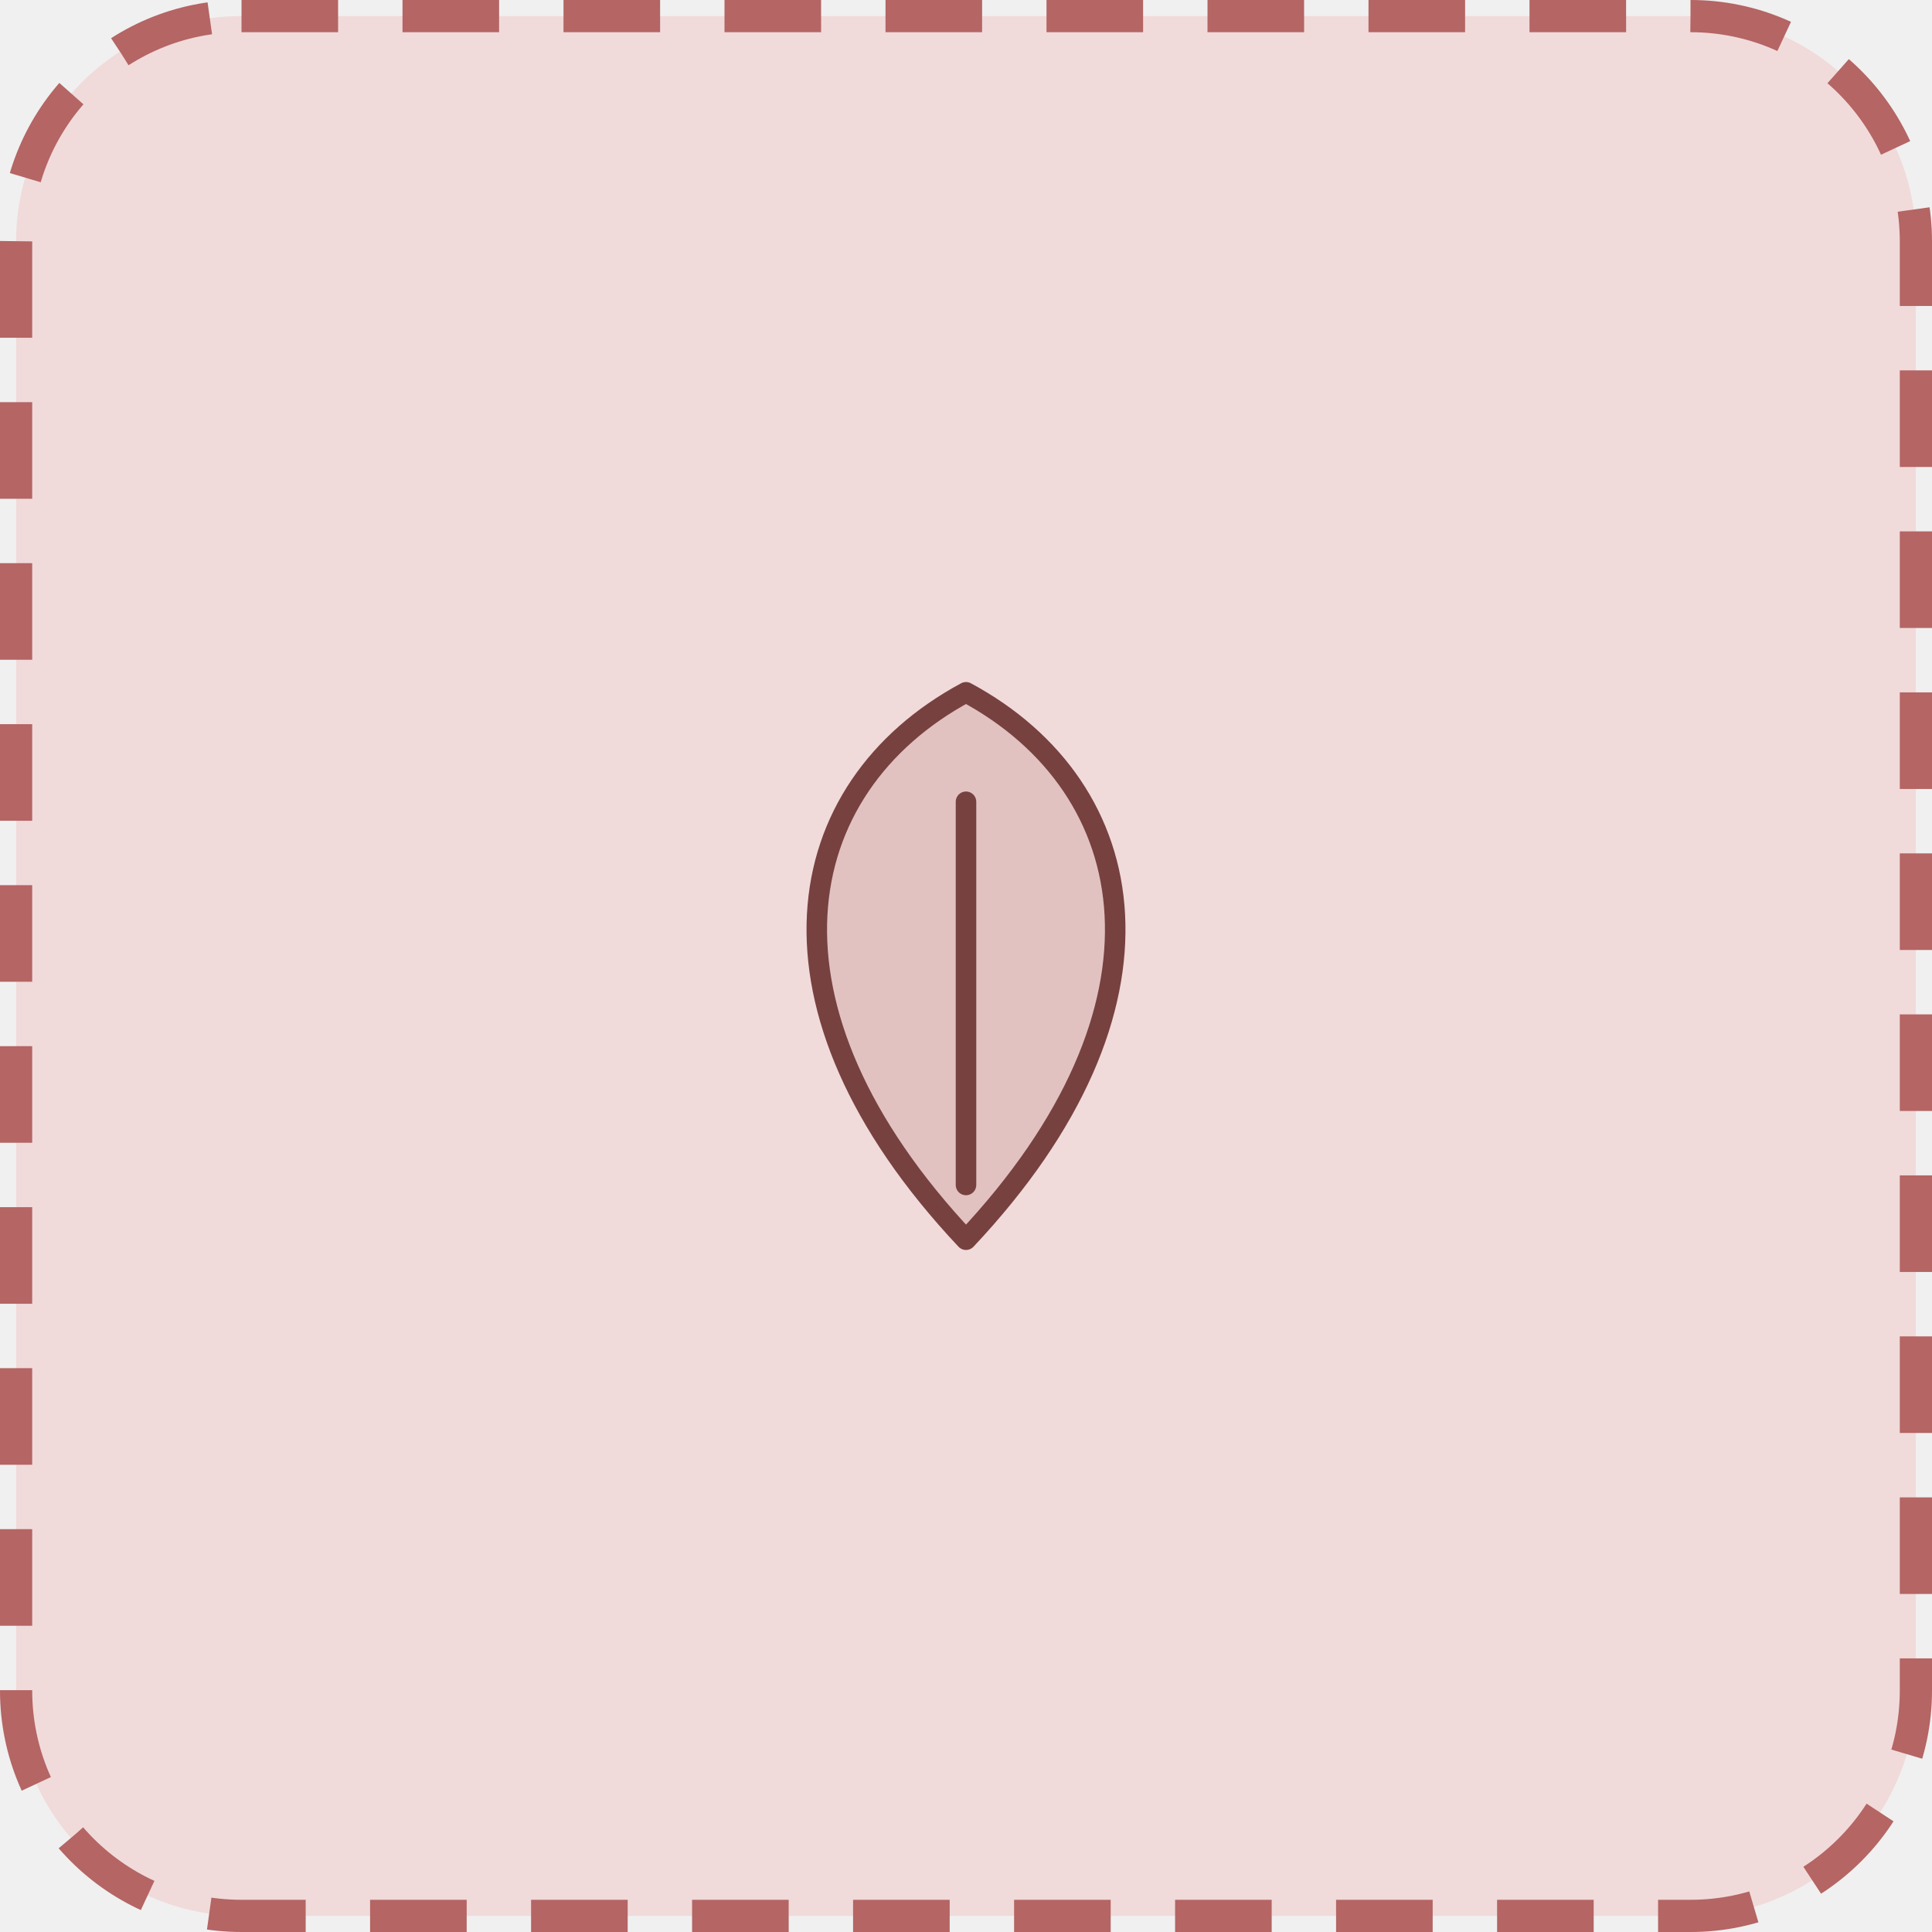
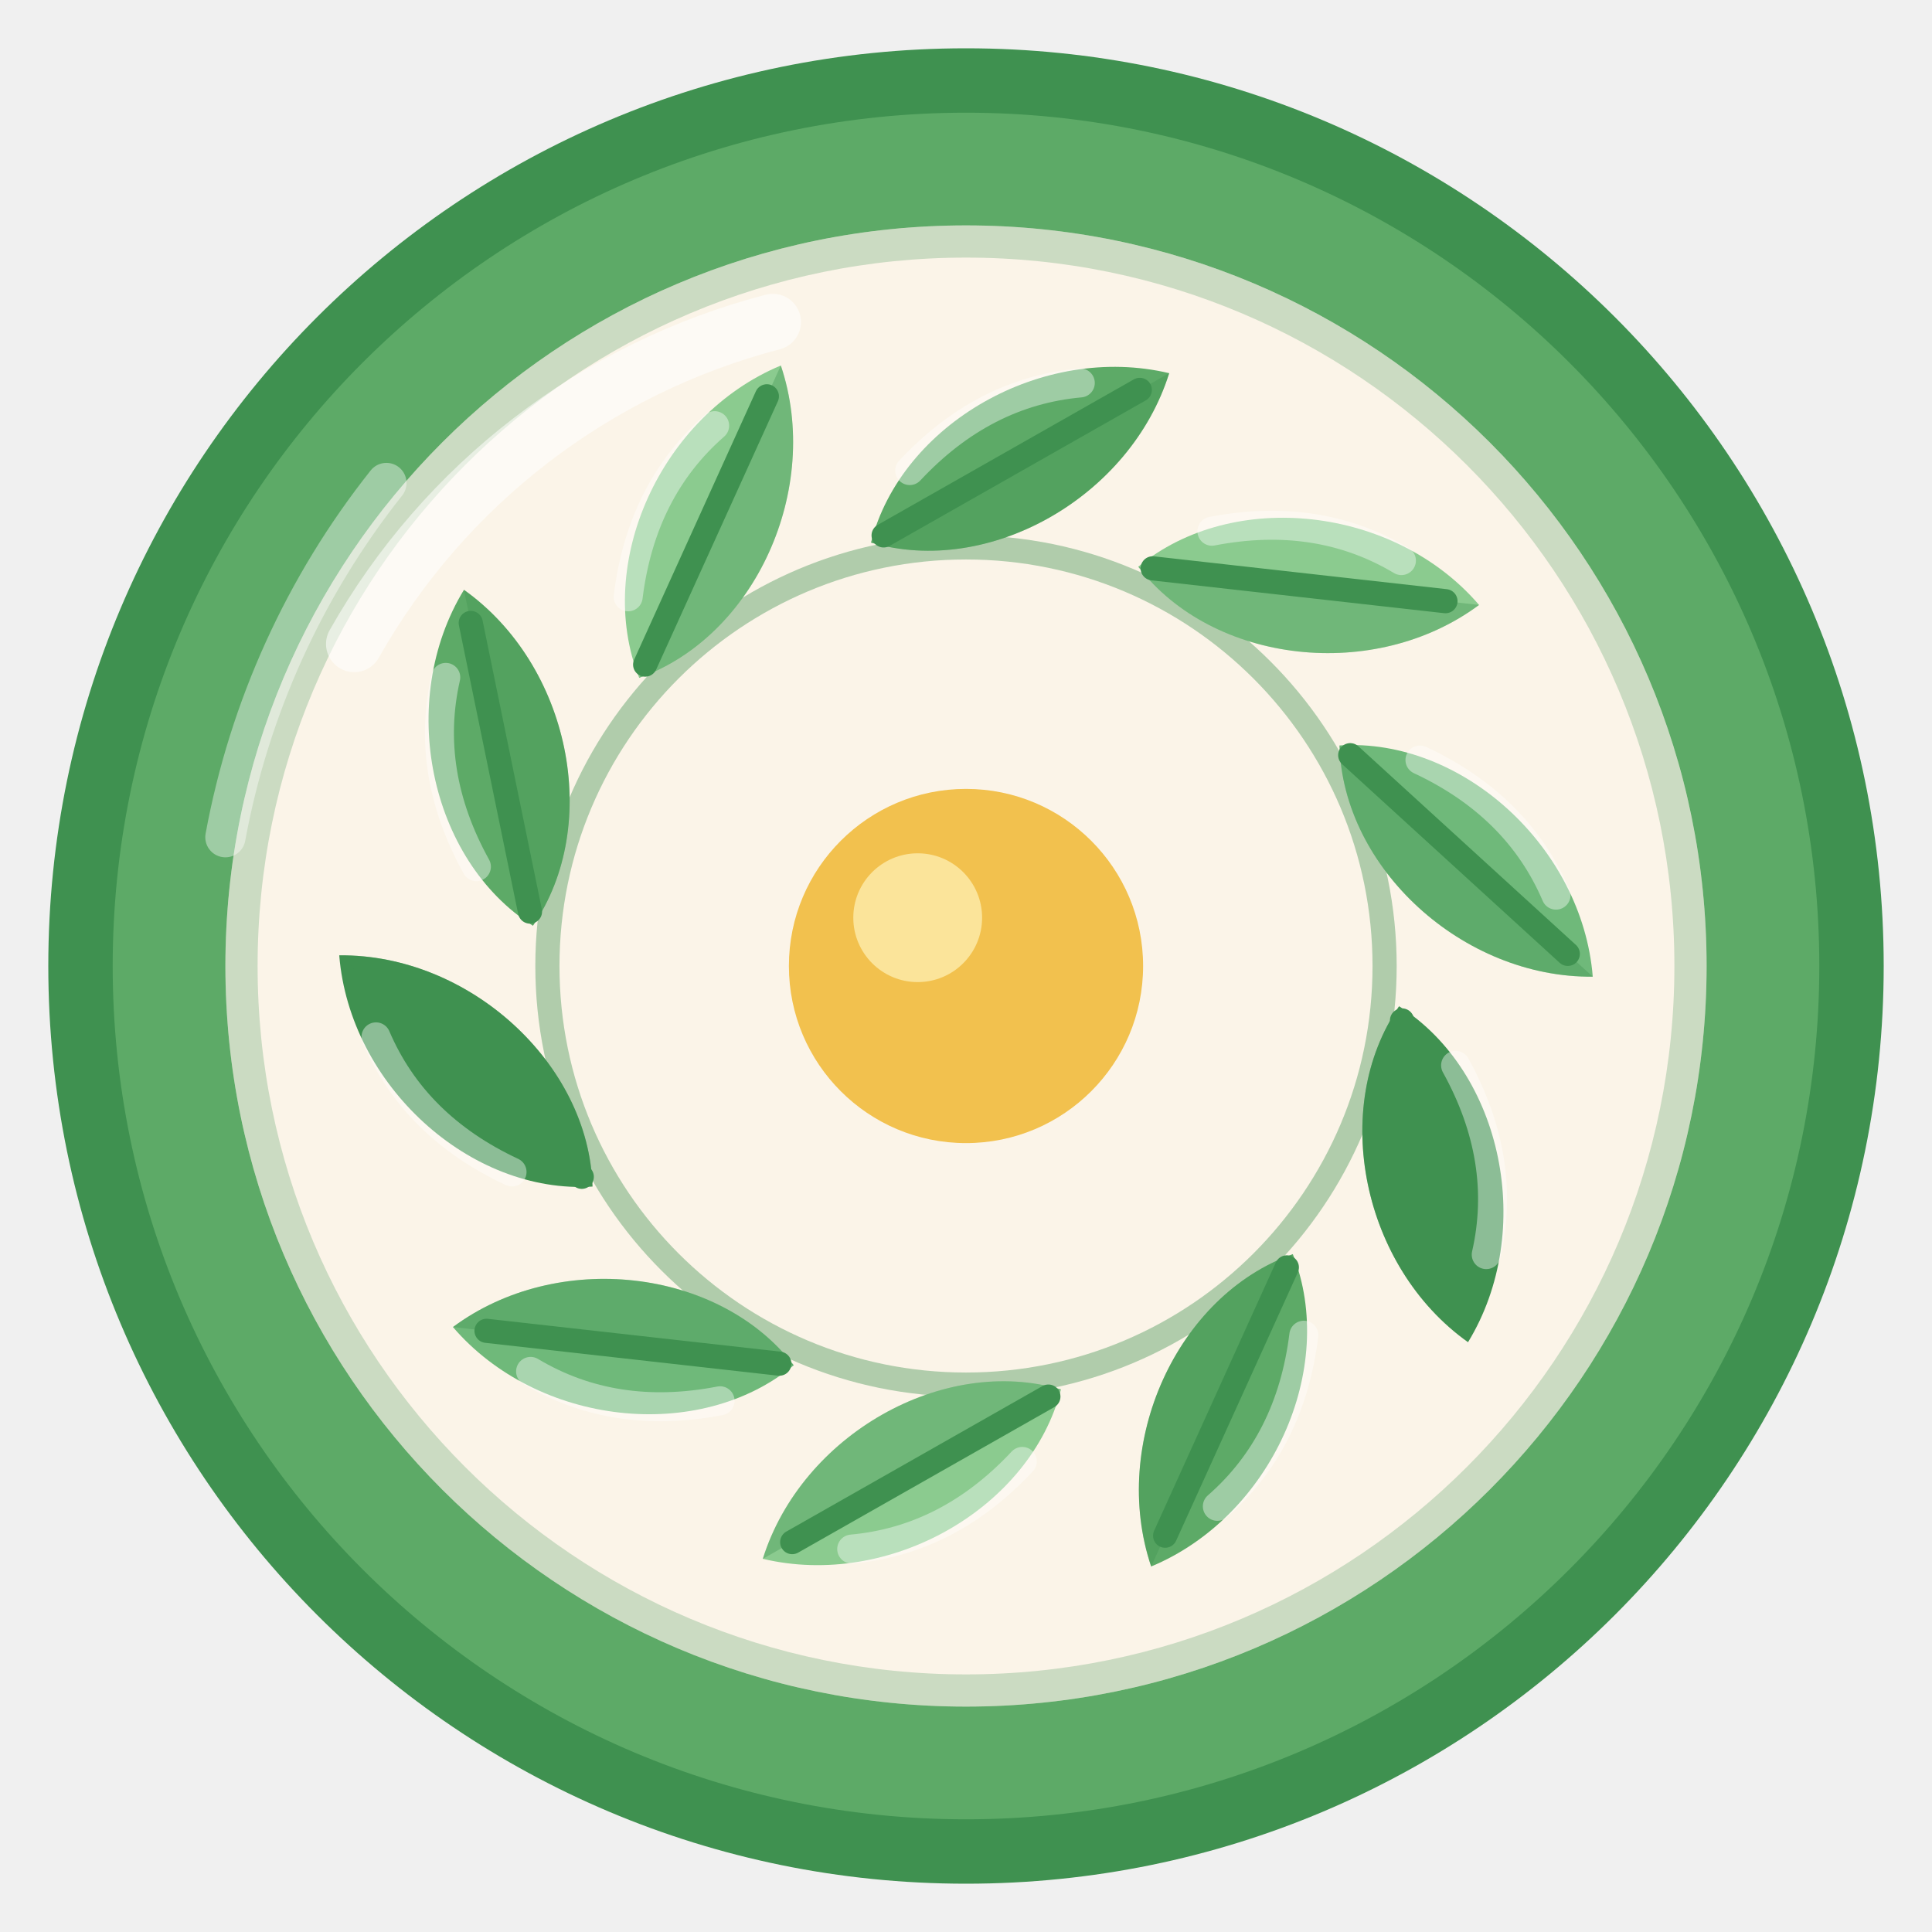
- <svg xmlns="http://www.w3.org/2000/svg" width="120" height="120" viewBox="0 0 120 120">
-   <rect x="1" y="1" width="118" height="118" rx="14" fill="hsl(1 45% 90%)" stroke="hsl(1 35% 55%)" stroke-width="2" stroke-dasharray="6 4" />
-   <g transform="translate(39.6 39.6) scale(0.425)" fill="hsl(1 35% 82%)" stroke="hsl(1 30% 36%)" stroke-width="3" stroke-linejoin="round" stroke-linecap="round">
-     <path d="M48 8C74 22 80 54 48 88C16 54 22 22 48 8Z" />
-     <path d="M48 24V80" fill="none" />
+ <svg xmlns="http://www.w3.org/2000/svg" width="120" height="120" viewBox="0 0 120 120" role="img">
+   <circle cx="60" cy="60" r="57" fill="#3F9150" />
+   <circle cx="60" cy="60" r="53" fill="#5DAA67" />
+   <circle cx="60" cy="60" r="46" fill="#fbf4e8" />
+   <circle cx="60" cy="60" r="45" fill="none" stroke="#3F9150" stroke-opacity=".25" stroke-width="2" />
+   <path d="M22 40A42 42 0 0 1 48 20" fill="none" stroke="#fff" stroke-opacity=".55" stroke-width="3.5" stroke-linecap="round" />
+   <path d="M14 52A50 50 0 0 1 24 30" fill="none" stroke="#fff" stroke-opacity=".4" stroke-width="2.5" stroke-linecap="round" />
+   <circle cx="60" cy="60" r="26" fill="none" stroke="#3F9150" stroke-width="1.5" opacity=".4" />
+   <g transform="translate(54.1 33.7) rotate(-29.6)">
+     <path d="M0 0C5.3 -5.5 15.4 -5.5 21.3 0C15.4 5.5 5.3 5.5 0 0Z" fill="#5DAA67" />
+     <path d="M0 0C5.3 5.5 15.4 5.5 21.3 0Z" fill="#3F9150" opacity=".35" />
+     <path d="M4.3 -2.7Q10.7 -4.7 16.2 -2.2" fill="none" stroke="#fff" stroke-opacity=".4" stroke-width="1.8" stroke-linecap="round" />
+     <path d="M0.9 0L19.2 0" stroke="#3F9150" stroke-width="1.5" stroke-linecap="round" />
  </g>
+   <g transform="translate(70.7 35.2) rotate(6.4)">
+     <path d="M0 0C5.3 -5.5 15.4 -5.5 21.3 0C15.4 5.5 5.3 5.5 0 0Z" fill="#8BCB8F" />
+     <path d="M0 0C5.3 5.5 15.4 5.5 21.3 0Z" fill="#3F9150" opacity=".35" />
+     <path d="M4.3 -2.7Q10.7 -4.7 16.2 -2.2" fill="none" stroke="#fff" stroke-opacity=".4" stroke-width="1.8" stroke-linecap="round" />
+     <path d="M0.9 0L19.2 0" stroke="#3F9150" stroke-width="1.5" stroke-linecap="round" />
+   </g>
+   <g transform="translate(83.2 46.3) rotate(42.4)">
+     <path d="M0 0C5.3 -5.5 15.4 -5.5 21.3 0C15.4 5.5 5.3 5.5 0 0Z" fill="#6fb97a" />
+     <path d="M0 0C5.3 5.5 15.4 5.5 21.3 0Z" fill="#3F9150" opacity=".35" />
+     <path d="M4.3 -2.7Q10.7 -4.7 16.2 -2.2" fill="none" stroke="#fff" stroke-opacity=".4" stroke-width="1.8" stroke-linecap="round" />
+     <path d="M0.9 0L19.2 0" stroke="#3F9150" stroke-width="1.5" stroke-linecap="round" />
+   </g>
+   <g transform="translate(86.9 62.5) rotate(78.4)">
+     <path d="M0 0C5.3 -5.5 15.4 -5.5 21.3 0C15.4 5.5 5.3 5.5 0 0Z" fill="#3F9150" />
+     <path d="M0 0C5.3 5.5 15.4 5.5 21.3 0Z" fill="#3F9150" opacity=".35" />
+     <path d="M4.3 -2.7Q10.7 -4.7 16.2 -2.2" fill="none" stroke="#fff" stroke-opacity=".4" stroke-width="1.8" stroke-linecap="round" />
+     <path d="M0.9 0L19.2 0" stroke="#3F9150" stroke-width="1.5" stroke-linecap="round" />
+   </g>
+   <g transform="translate(80.3 77.9) rotate(114.4)">
+     <path d="M0 0C5.3 -5.5 15.4 -5.5 21.3 0C15.4 5.5 5.3 5.5 0 0Z" fill="#5DAA67" />
+     <path d="M0 0C5.3 5.5 15.4 5.5 21.3 0Z" fill="#3F9150" opacity=".35" />
+     <path d="M4.3 -2.7Q10.7 -4.7 16.2 -2.2" fill="none" stroke="#fff" stroke-opacity=".4" stroke-width="1.8" stroke-linecap="round" />
+     <path d="M0.9 0L19.2 0" stroke="#3F9150" stroke-width="1.5" stroke-linecap="round" />
+   </g>
+   <g transform="translate(65.9 86.3) rotate(150.4)">
+     <path d="M0 0C5.3 -5.5 15.4 -5.5 21.3 0C15.4 5.5 5.3 5.5 0 0Z" fill="#8BCB8F" />
+     <path d="M0 0C5.3 5.5 15.4 5.5 21.3 0Z" fill="#3F9150" opacity=".35" />
+     <path d="M4.3 -2.7Q10.7 -4.7 16.2 -2.2" fill="none" stroke="#fff" stroke-opacity=".4" stroke-width="1.8" stroke-linecap="round" />
+     <path d="M0.9 0L19.2 0" stroke="#3F9150" stroke-width="1.5" stroke-linecap="round" />
+   </g>
+   <g transform="translate(49.3 84.8) rotate(-173.6)">
+     <path d="M0 0C5.3 -5.5 15.4 -5.5 21.3 0C15.4 5.5 5.3 5.5 0 0Z" fill="#6fb97a" />
+     <path d="M0 0C5.3 5.5 15.4 5.5 21.3 0Z" fill="#3F9150" opacity=".35" />
+     <path d="M4.3 -2.7Q10.7 -4.7 16.2 -2.2" fill="none" stroke="#fff" stroke-opacity=".4" stroke-width="1.8" stroke-linecap="round" />
+     <path d="M0.9 0L19.2 0" stroke="#3F9150" stroke-width="1.5" stroke-linecap="round" />
+   </g>
+   <g transform="translate(36.8 73.7) rotate(-137.6)">
+     <path d="M0 0C5.3 -5.5 15.4 -5.5 21.3 0C15.4 5.5 5.3 5.5 0 0Z" fill="#3F9150" />
+     <path d="M0 0C5.3 5.5 15.4 5.5 21.3 0Z" fill="#3F9150" opacity=".35" />
+     <path d="M4.3 -2.7Q10.7 -4.7 16.2 -2.2" fill="none" stroke="#fff" stroke-opacity=".4" stroke-width="1.8" stroke-linecap="round" />
+     <path d="M0.9 0L19.2 0" stroke="#3F9150" stroke-width="1.5" stroke-linecap="round" />
+   </g>
+   <g transform="translate(33.1 57.5) rotate(-101.6)">
+     <path d="M0 0C5.3 -5.5 15.4 -5.5 21.3 0C15.4 5.5 5.3 5.5 0 0Z" fill="#5DAA67" />
+     <path d="M0 0C5.3 5.5 15.4 5.5 21.3 0Z" fill="#3F9150" opacity=".35" />
+     <path d="M4.3 -2.7Q10.7 -4.7 16.2 -2.2" fill="none" stroke="#fff" stroke-opacity=".4" stroke-width="1.8" stroke-linecap="round" />
+     <path d="M0.9 0L19.2 0" stroke="#3F9150" stroke-width="1.5" stroke-linecap="round" />
+   </g>
+   <g transform="translate(39.7 42.1) rotate(-65.6)">
+     <path d="M0 0C5.3 -5.5 15.4 -5.5 21.3 0C15.4 5.5 5.3 5.5 0 0Z" fill="#8BCB8F" />
+     <path d="M0 0C5.3 5.5 15.4 5.5 21.3 0Z" fill="#3F9150" opacity=".35" />
+     <path d="M4.3 -2.7Q10.7 -4.7 16.2 -2.2" fill="none" stroke="#fff" stroke-opacity=".4" stroke-width="1.8" stroke-linecap="round" />
+     <path d="M0.9 0L19.2 0" stroke="#3F9150" stroke-width="1.5" stroke-linecap="round" />
+   </g>
+   <circle cx="60" cy="60" r="11" fill="#F2C14E" />
+   <circle cx="57" cy="57" r="4" fill="#fbe49a" />
</svg>
